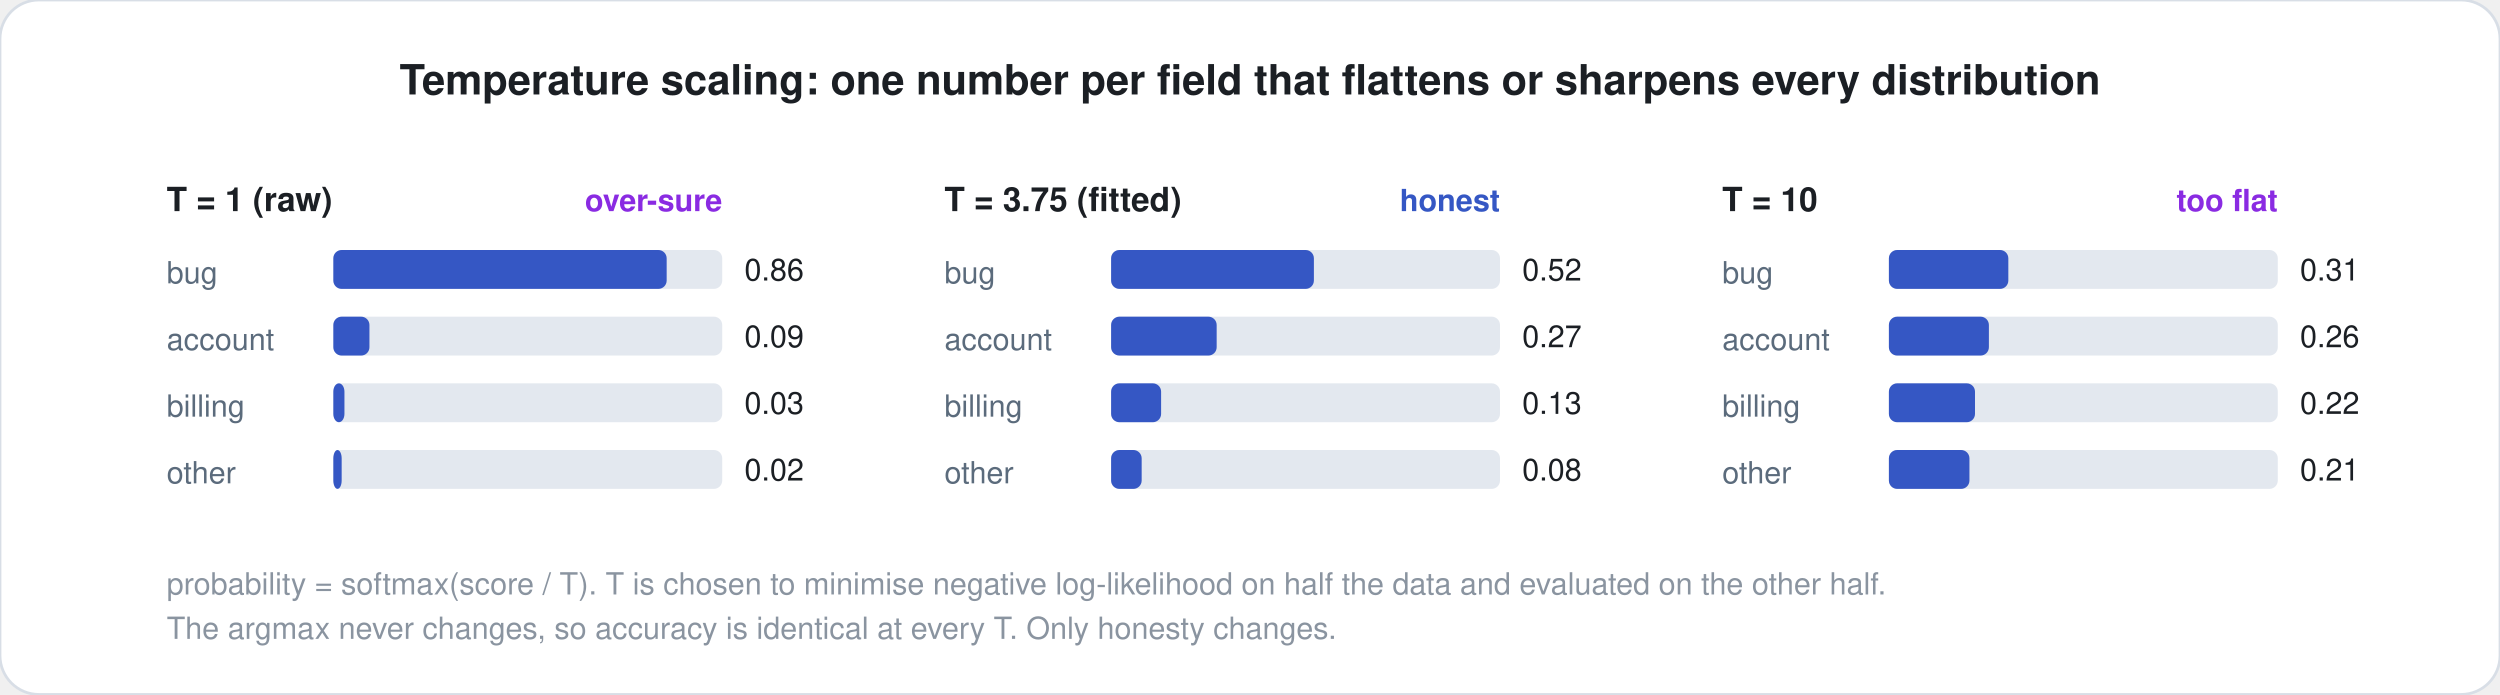
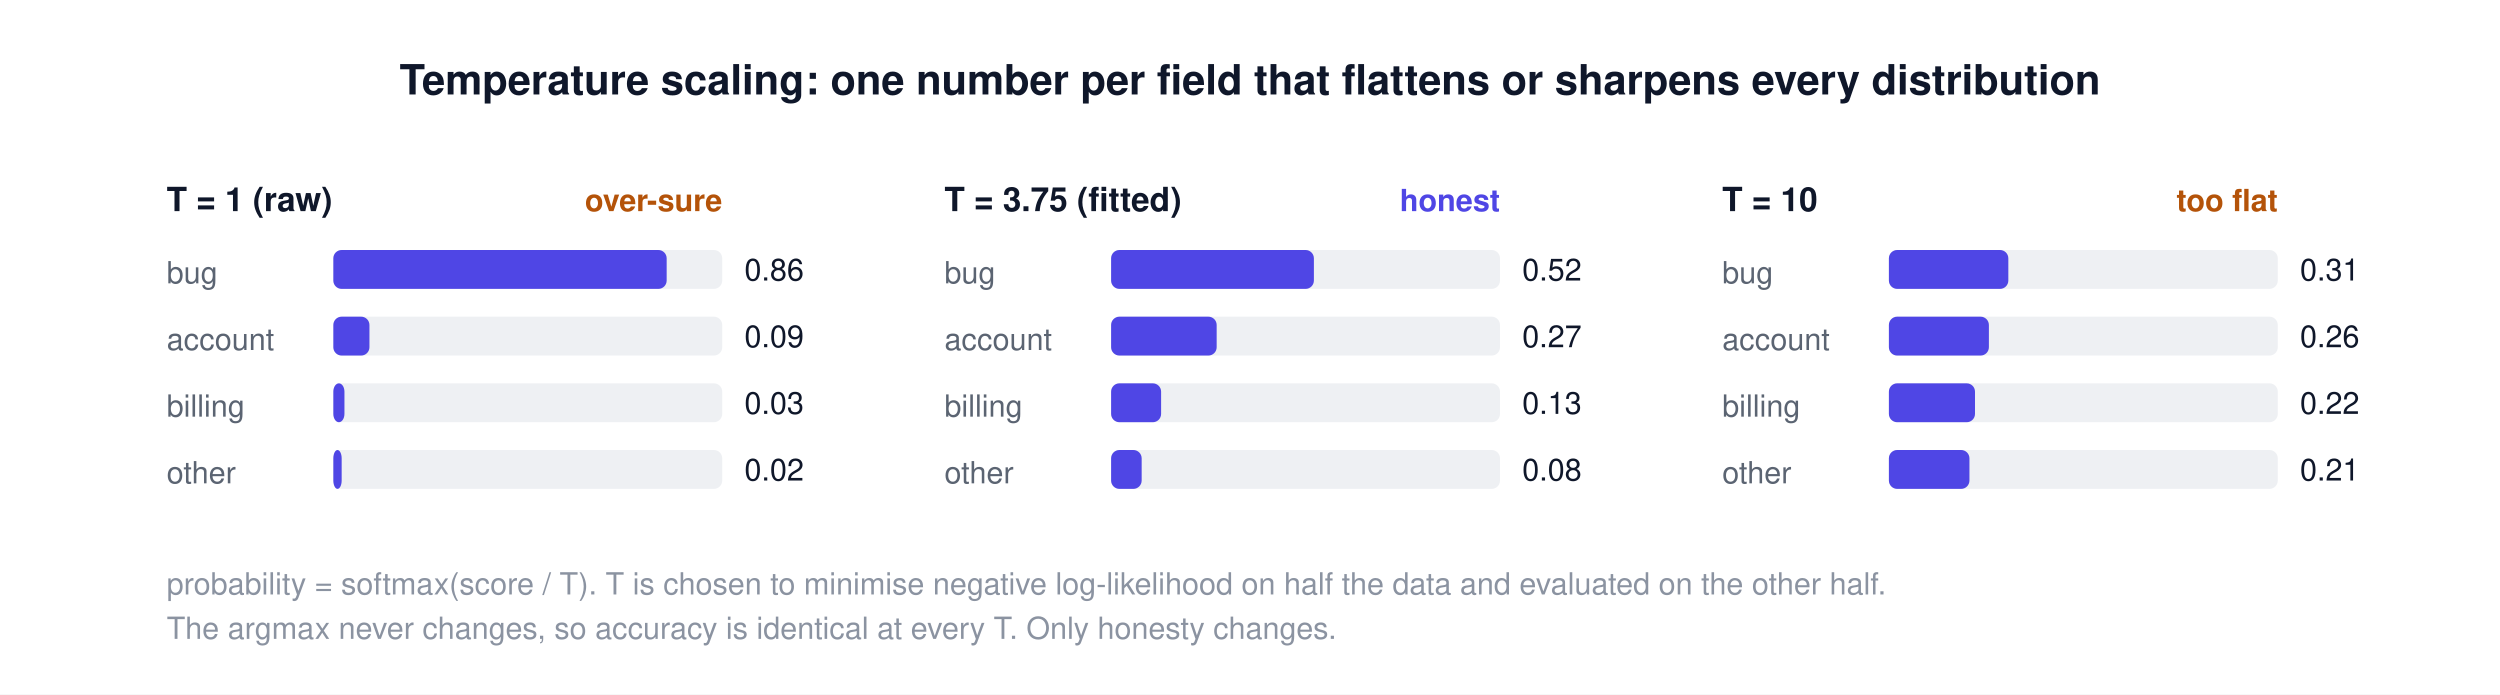
<svg xmlns="http://www.w3.org/2000/svg" width="900" height="250" viewBox="0 0 900 250" font-family="'Helvetica Neue', Helvetica, Arial, sans-serif">
  <defs>
-     <marker id="ar" markerWidth="10" markerHeight="10" refX="8" refY="5" orient="auto">
-       <path d="M0 0 L10 5 L0 10 z" fill="#5B6B7C" />
+     <marker id="ar" markerWidth="8" markerHeight="8" refX="7" refY="4" orient="auto">
+       <path d="M0 0 L8 4 L0 8 z" fill="#5B6472" />
    </marker>
  </defs>
-   <rect width="900" height="250" rx="14" fill="#FFFFFF" stroke="#D8DEE6" />
-   <text x="450" y="34" font-size="15" font-weight="700" fill="#1B1F24" text-anchor="middle">Temperature scaling: one number per field that flattens or sharpens every distribution</text>
-   <text x="60" y="76" font-size="12" font-weight="700" fill="#1B1F24" text-anchor="start">T = 1 (raw)</text>
-   <text x="260" y="76" font-size="11" font-weight="700" fill="#8A2BE2" text-anchor="end">over-sure</text>
-   <text x="60" y="102" font-size="11" font-weight="400" fill="#5B6B7C" text-anchor="start">bug</text>
-   <rect x="120" y="90" width="140" height="14" rx="3" fill="#E3E8EF" />
-   <rect x="120" y="90" width="120" height="14" rx="3" fill="#3557C4" />
-   <text x="268" y="101" font-size="11" font-weight="400" fill="#1B1F24" text-anchor="start">0.86</text>
-   <text x="60" y="126" font-size="11" font-weight="400" fill="#5B6B7C" text-anchor="start">account</text>
-   <rect x="120" y="114" width="140" height="14" rx="3" fill="#E3E8EF" />
-   <rect x="120" y="114" width="13" height="14" rx="3" fill="#3557C4" />
-   <text x="268" y="125" font-size="11" font-weight="400" fill="#1B1F24" text-anchor="start">0.09</text>
-   <text x="60" y="150" font-size="11" font-weight="400" fill="#5B6B7C" text-anchor="start">billing</text>
-   <rect x="120" y="138" width="140" height="14" rx="3" fill="#E3E8EF" />
-   <rect x="120" y="138" width="4" height="14" rx="3" fill="#3557C4" />
-   <text x="268" y="149" font-size="11" font-weight="400" fill="#1B1F24" text-anchor="start">0.03</text>
-   <text x="60" y="174" font-size="11" font-weight="400" fill="#5B6B7C" text-anchor="start">other</text>
-   <rect x="120" y="162" width="140" height="14" rx="3" fill="#E3E8EF" />
-   <rect x="120" y="162" width="3" height="14" rx="3" fill="#3557C4" />
-   <text x="268" y="173" font-size="11" font-weight="400" fill="#1B1F24" text-anchor="start">0.02</text>
-   <text x="340" y="76" font-size="12" font-weight="700" fill="#1B1F24" text-anchor="start">T = 3.75 (fitted)</text>
-   <text x="540" y="76" font-size="11" font-weight="700" fill="#3557C4" text-anchor="end">honest</text>
-   <text x="340" y="102" font-size="11" font-weight="400" fill="#5B6B7C" text-anchor="start">bug</text>
-   <rect x="400" y="90" width="140" height="14" rx="3" fill="#E3E8EF" />
-   <rect x="400" y="90" width="73" height="14" rx="3" fill="#3557C4" />
-   <text x="548" y="101" font-size="11" font-weight="400" fill="#1B1F24" text-anchor="start">0.52</text>
-   <text x="340" y="126" font-size="11" font-weight="400" fill="#5B6B7C" text-anchor="start">account</text>
-   <rect x="400" y="114" width="140" height="14" rx="3" fill="#E3E8EF" />
-   <rect x="400" y="114" width="38" height="14" rx="3" fill="#3557C4" />
-   <text x="548" y="125" font-size="11" font-weight="400" fill="#1B1F24" text-anchor="start">0.27</text>
-   <text x="340" y="150" font-size="11" font-weight="400" fill="#5B6B7C" text-anchor="start">billing</text>
-   <rect x="400" y="138" width="140" height="14" rx="3" fill="#E3E8EF" />
-   <rect x="400" y="138" width="18" height="14" rx="3" fill="#3557C4" />
-   <text x="548" y="149" font-size="11" font-weight="400" fill="#1B1F24" text-anchor="start">0.13</text>
-   <text x="340" y="174" font-size="11" font-weight="400" fill="#5B6B7C" text-anchor="start">other</text>
-   <rect x="400" y="162" width="140" height="14" rx="3" fill="#E3E8EF" />
-   <rect x="400" y="162" width="11" height="14" rx="3" fill="#3557C4" />
-   <text x="548" y="173" font-size="11" font-weight="400" fill="#1B1F24" text-anchor="start">0.08</text>
-   <text x="620" y="76" font-size="12" font-weight="700" fill="#1B1F24" text-anchor="start">T = 10</text>
-   <text x="820" y="76" font-size="11" font-weight="700" fill="#8A2BE2" text-anchor="end">too flat</text>
-   <text x="620" y="102" font-size="11" font-weight="400" fill="#5B6B7C" text-anchor="start">bug</text>
-   <rect x="680" y="90" width="140" height="14" rx="3" fill="#E3E8EF" />
-   <rect x="680" y="90" width="43" height="14" rx="3" fill="#3557C4" />
-   <text x="828" y="101" font-size="11" font-weight="400" fill="#1B1F24" text-anchor="start">0.31</text>
-   <text x="620" y="126" font-size="11" font-weight="400" fill="#5B6B7C" text-anchor="start">account</text>
-   <rect x="680" y="114" width="140" height="14" rx="3" fill="#E3E8EF" />
-   <rect x="680" y="114" width="36" height="14" rx="3" fill="#3557C4" />
-   <text x="828" y="125" font-size="11" font-weight="400" fill="#1B1F24" text-anchor="start">0.26</text>
-   <text x="620" y="150" font-size="11" font-weight="400" fill="#5B6B7C" text-anchor="start">billing</text>
-   <rect x="680" y="138" width="140" height="14" rx="3" fill="#E3E8EF" />
-   <rect x="680" y="138" width="31" height="14" rx="3" fill="#3557C4" />
-   <text x="828" y="149" font-size="11" font-weight="400" fill="#1B1F24" text-anchor="start">0.22</text>
-   <text x="620" y="174" font-size="11" font-weight="400" fill="#5B6B7C" text-anchor="start">other</text>
-   <rect x="680" y="162" width="140" height="14" rx="3" fill="#E3E8EF" />
-   <rect x="680" y="162" width="29" height="14" rx="3" fill="#3557C4" />
-   <text x="828" y="173" font-size="11" font-weight="400" fill="#1B1F24" text-anchor="start">0.21</text>
-   <text x="60" y="214" font-size="11" font-weight="400" fill="#8A94A0" text-anchor="start">probability = softmax(score / T). T is chosen to minimise negative log-likelihood on half the data and evaluated on the other half.</text>
-   <text x="60" y="230" font-size="11" font-weight="400" fill="#8A94A0" text-anchor="start">The argmax never changes, so accuracy is identical at every T. Only honesty changes.</text>
+   <rect width="900" height="250" fill="#FFFFFF" />
+   <text x="450" y="34" font-size="15" font-weight="700" fill="#0F172A" text-anchor="middle">Temperature scaling: one number per field that flattens or sharpens every distribution</text>
+   <text x="60" y="76" font-size="12" font-weight="700" fill="#0F172A" text-anchor="start">T = 1 (raw)</text>
+   <text x="260" y="76" font-size="11" font-weight="700" fill="#B45309" text-anchor="end">over-sure</text>
+   <text x="60" y="102" font-size="11" font-weight="400" fill="#5B6472" text-anchor="start">bug</text>
+   <rect x="120" y="90" width="140" height="14" rx="3" fill="#EEF0F3" />
+   <rect x="120" y="90" width="120" height="14" rx="3" fill="#4F46E5" />
+   <text x="268" y="101" font-size="11" font-weight="400" fill="#0F172A" text-anchor="start">0.86</text>
+   <text x="60" y="126" font-size="11" font-weight="400" fill="#5B6472" text-anchor="start">account</text>
+   <rect x="120" y="114" width="140" height="14" rx="3" fill="#EEF0F3" />
+   <rect x="120" y="114" width="13" height="14" rx="3" fill="#4F46E5" />
+   <text x="268" y="125" font-size="11" font-weight="400" fill="#0F172A" text-anchor="start">0.09</text>
+   <text x="60" y="150" font-size="11" font-weight="400" fill="#5B6472" text-anchor="start">billing</text>
+   <rect x="120" y="138" width="140" height="14" rx="3" fill="#EEF0F3" />
+   <rect x="120" y="138" width="4" height="14" rx="3" fill="#4F46E5" />
+   <text x="268" y="149" font-size="11" font-weight="400" fill="#0F172A" text-anchor="start">0.03</text>
+   <text x="60" y="174" font-size="11" font-weight="400" fill="#5B6472" text-anchor="start">other</text>
+   <rect x="120" y="162" width="140" height="14" rx="3" fill="#EEF0F3" />
+   <rect x="120" y="162" width="3" height="14" rx="3" fill="#4F46E5" />
+   <text x="268" y="173" font-size="11" font-weight="400" fill="#0F172A" text-anchor="start">0.02</text>
+   <text x="340" y="76" font-size="12" font-weight="700" fill="#0F172A" text-anchor="start">T = 3.75 (fitted)</text>
+   <text x="540" y="76" font-size="11" font-weight="700" fill="#4F46E5" text-anchor="end">honest</text>
+   <text x="340" y="102" font-size="11" font-weight="400" fill="#5B6472" text-anchor="start">bug</text>
+   <rect x="400" y="90" width="140" height="14" rx="3" fill="#EEF0F3" />
+   <rect x="400" y="90" width="73" height="14" rx="3" fill="#4F46E5" />
+   <text x="548" y="101" font-size="11" font-weight="400" fill="#0F172A" text-anchor="start">0.52</text>
+   <text x="340" y="126" font-size="11" font-weight="400" fill="#5B6472" text-anchor="start">account</text>
+   <rect x="400" y="114" width="140" height="14" rx="3" fill="#EEF0F3" />
+   <rect x="400" y="114" width="38" height="14" rx="3" fill="#4F46E5" />
+   <text x="548" y="125" font-size="11" font-weight="400" fill="#0F172A" text-anchor="start">0.27</text>
+   <text x="340" y="150" font-size="11" font-weight="400" fill="#5B6472" text-anchor="start">billing</text>
+   <rect x="400" y="138" width="140" height="14" rx="3" fill="#EEF0F3" />
+   <rect x="400" y="138" width="18" height="14" rx="3" fill="#4F46E5" />
+   <text x="548" y="149" font-size="11" font-weight="400" fill="#0F172A" text-anchor="start">0.13</text>
+   <text x="340" y="174" font-size="11" font-weight="400" fill="#5B6472" text-anchor="start">other</text>
+   <rect x="400" y="162" width="140" height="14" rx="3" fill="#EEF0F3" />
+   <rect x="400" y="162" width="11" height="14" rx="3" fill="#4F46E5" />
+   <text x="548" y="173" font-size="11" font-weight="400" fill="#0F172A" text-anchor="start">0.08</text>
+   <text x="620" y="76" font-size="12" font-weight="700" fill="#0F172A" text-anchor="start">T = 10</text>
+   <text x="820" y="76" font-size="11" font-weight="700" fill="#B45309" text-anchor="end">too flat</text>
+   <text x="620" y="102" font-size="11" font-weight="400" fill="#5B6472" text-anchor="start">bug</text>
+   <rect x="680" y="90" width="140" height="14" rx="3" fill="#EEF0F3" />
+   <rect x="680" y="90" width="43" height="14" rx="3" fill="#4F46E5" />
+   <text x="828" y="101" font-size="11" font-weight="400" fill="#0F172A" text-anchor="start">0.31</text>
+   <text x="620" y="126" font-size="11" font-weight="400" fill="#5B6472" text-anchor="start">account</text>
+   <rect x="680" y="114" width="140" height="14" rx="3" fill="#EEF0F3" />
+   <rect x="680" y="114" width="36" height="14" rx="3" fill="#4F46E5" />
+   <text x="828" y="125" font-size="11" font-weight="400" fill="#0F172A" text-anchor="start">0.26</text>
+   <text x="620" y="150" font-size="11" font-weight="400" fill="#5B6472" text-anchor="start">billing</text>
+   <rect x="680" y="138" width="140" height="14" rx="3" fill="#EEF0F3" />
+   <rect x="680" y="138" width="31" height="14" rx="3" fill="#4F46E5" />
+   <text x="828" y="149" font-size="11" font-weight="400" fill="#0F172A" text-anchor="start">0.22</text>
+   <text x="620" y="174" font-size="11" font-weight="400" fill="#5B6472" text-anchor="start">other</text>
+   <rect x="680" y="162" width="140" height="14" rx="3" fill="#EEF0F3" />
+   <rect x="680" y="162" width="29" height="14" rx="3" fill="#4F46E5" />
+   <text x="828" y="173" font-size="11" font-weight="400" fill="#0F172A" text-anchor="start">0.21</text>
+   <text x="60" y="214" font-size="11" font-weight="400" fill="#8B93A1" text-anchor="start">probability = softmax(score / T). T is chosen to minimise negative log-likelihood on half the data and evaluated on the other half.</text>
+   <text x="60" y="230" font-size="11" font-weight="400" fill="#8B93A1" text-anchor="start">The argmax never changes, so accuracy is identical at every T. Only honesty changes.</text>
</svg>
